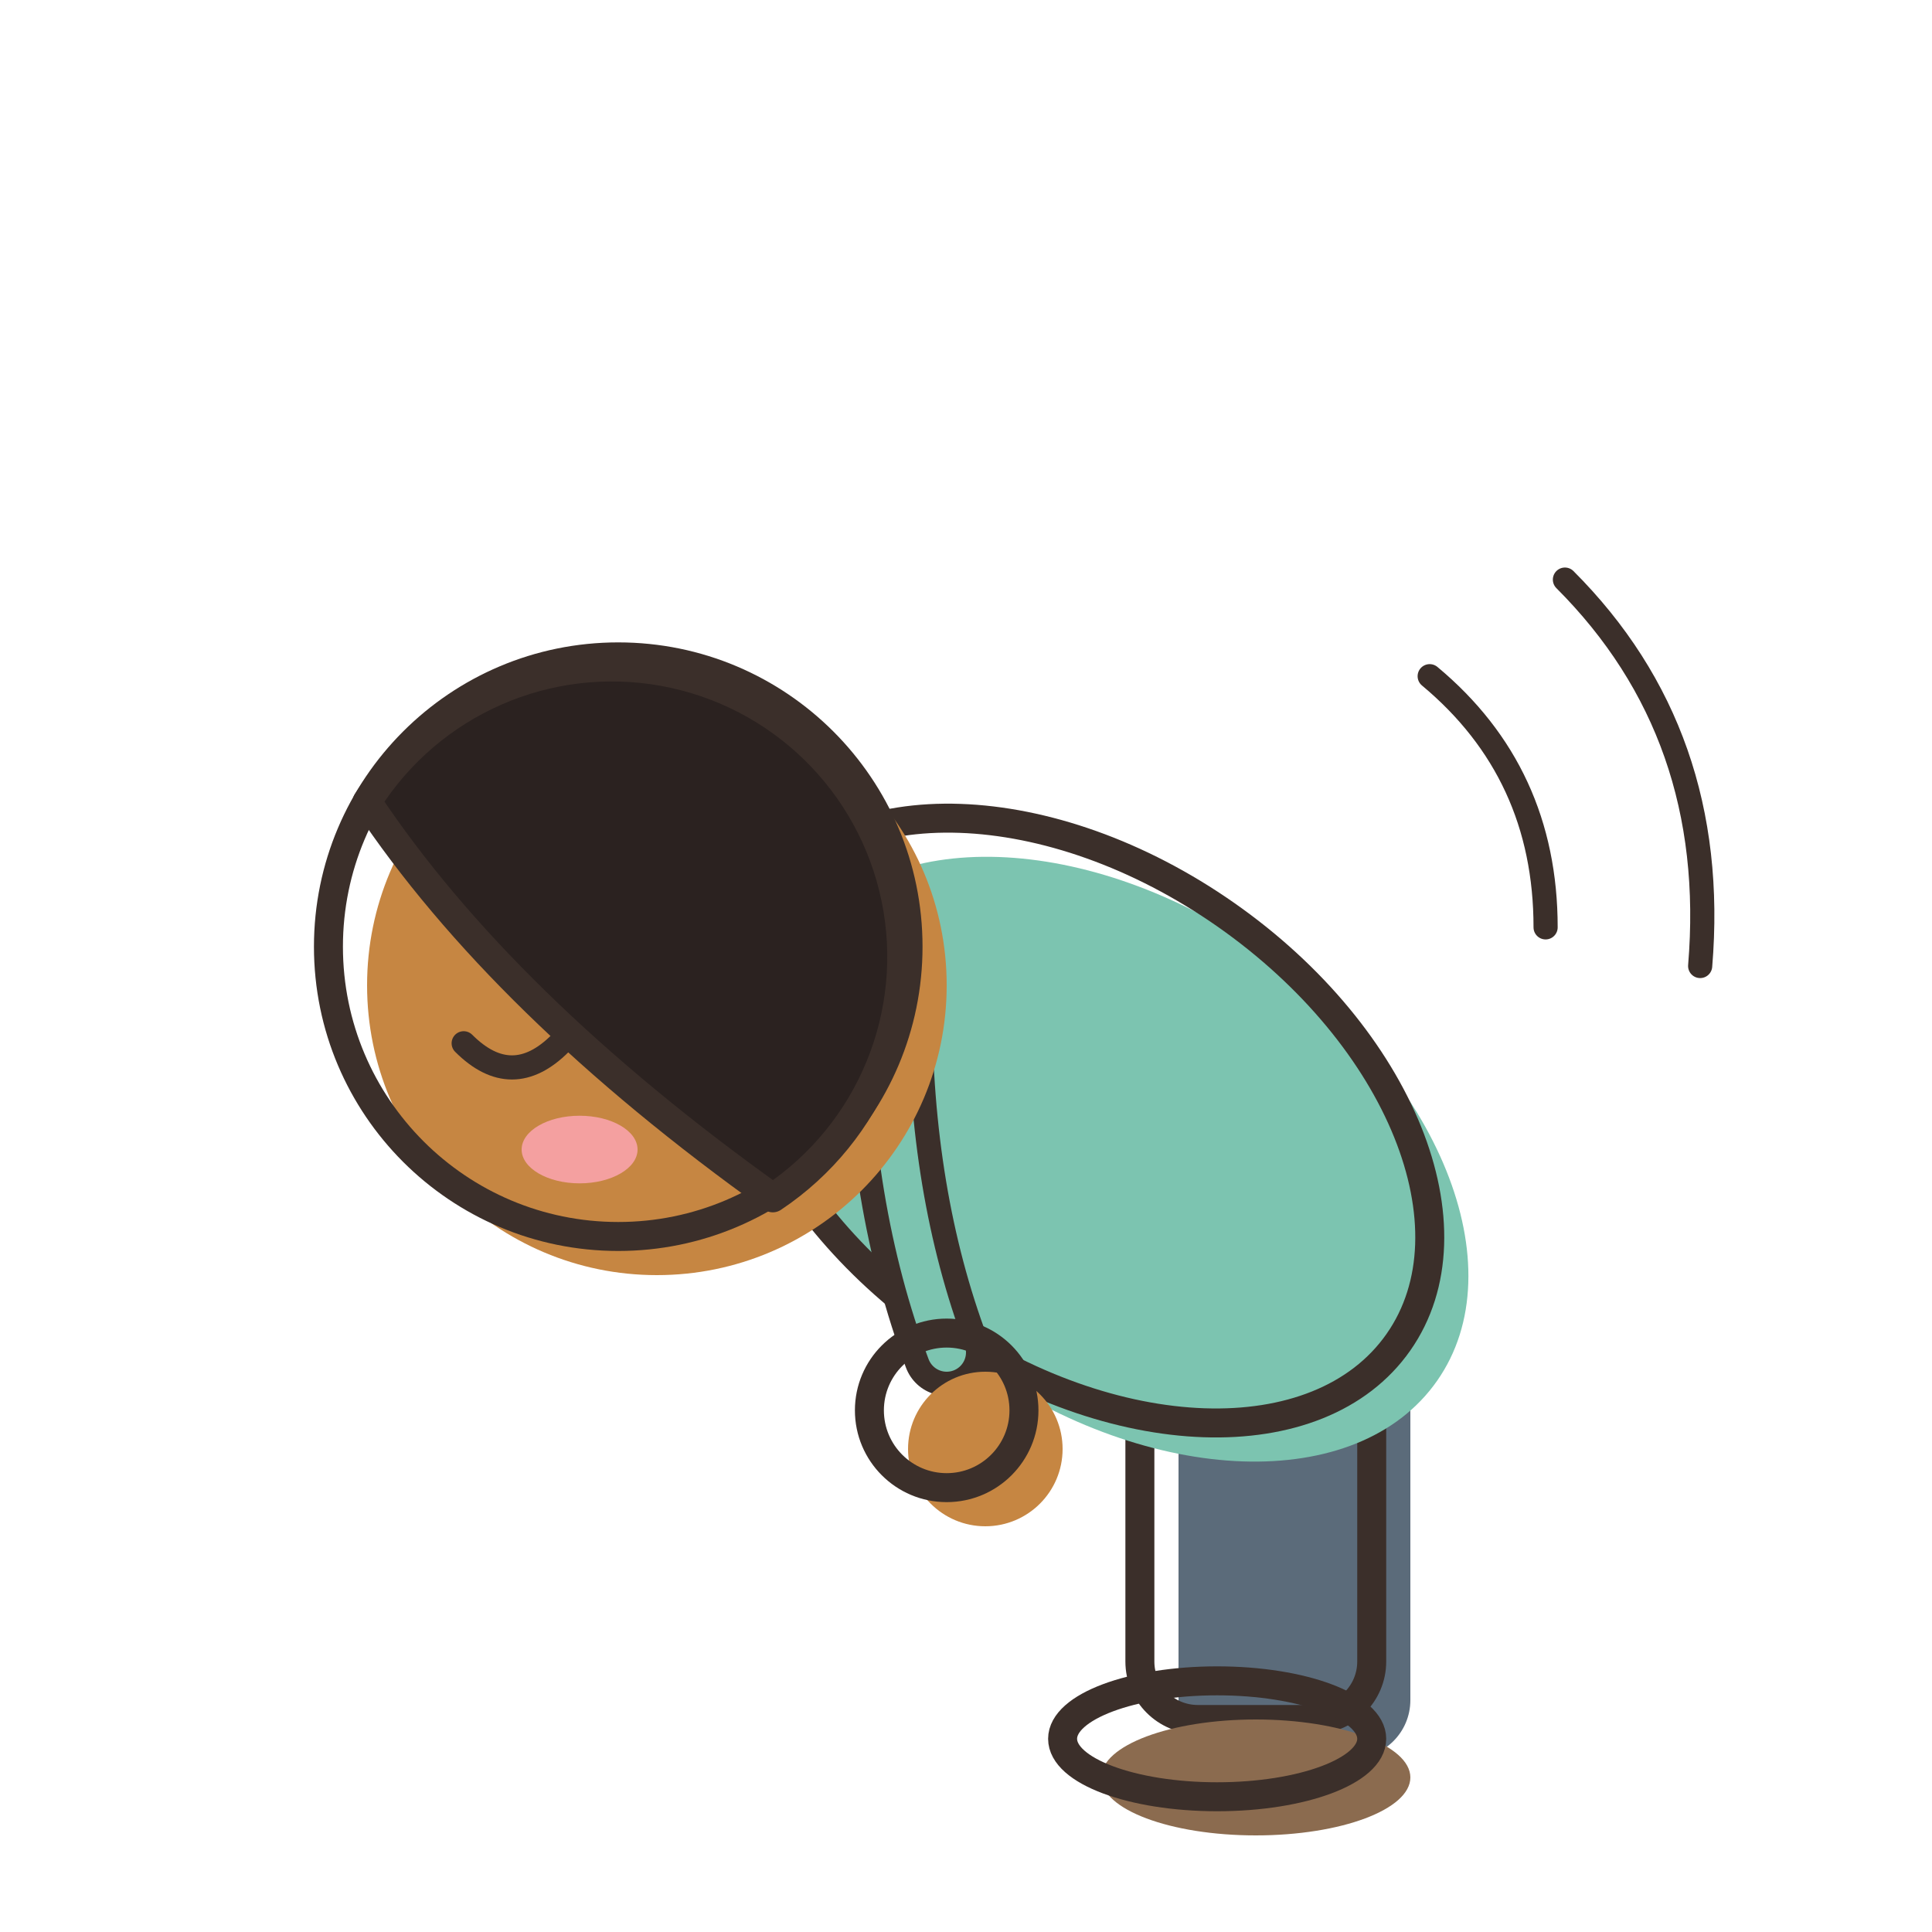
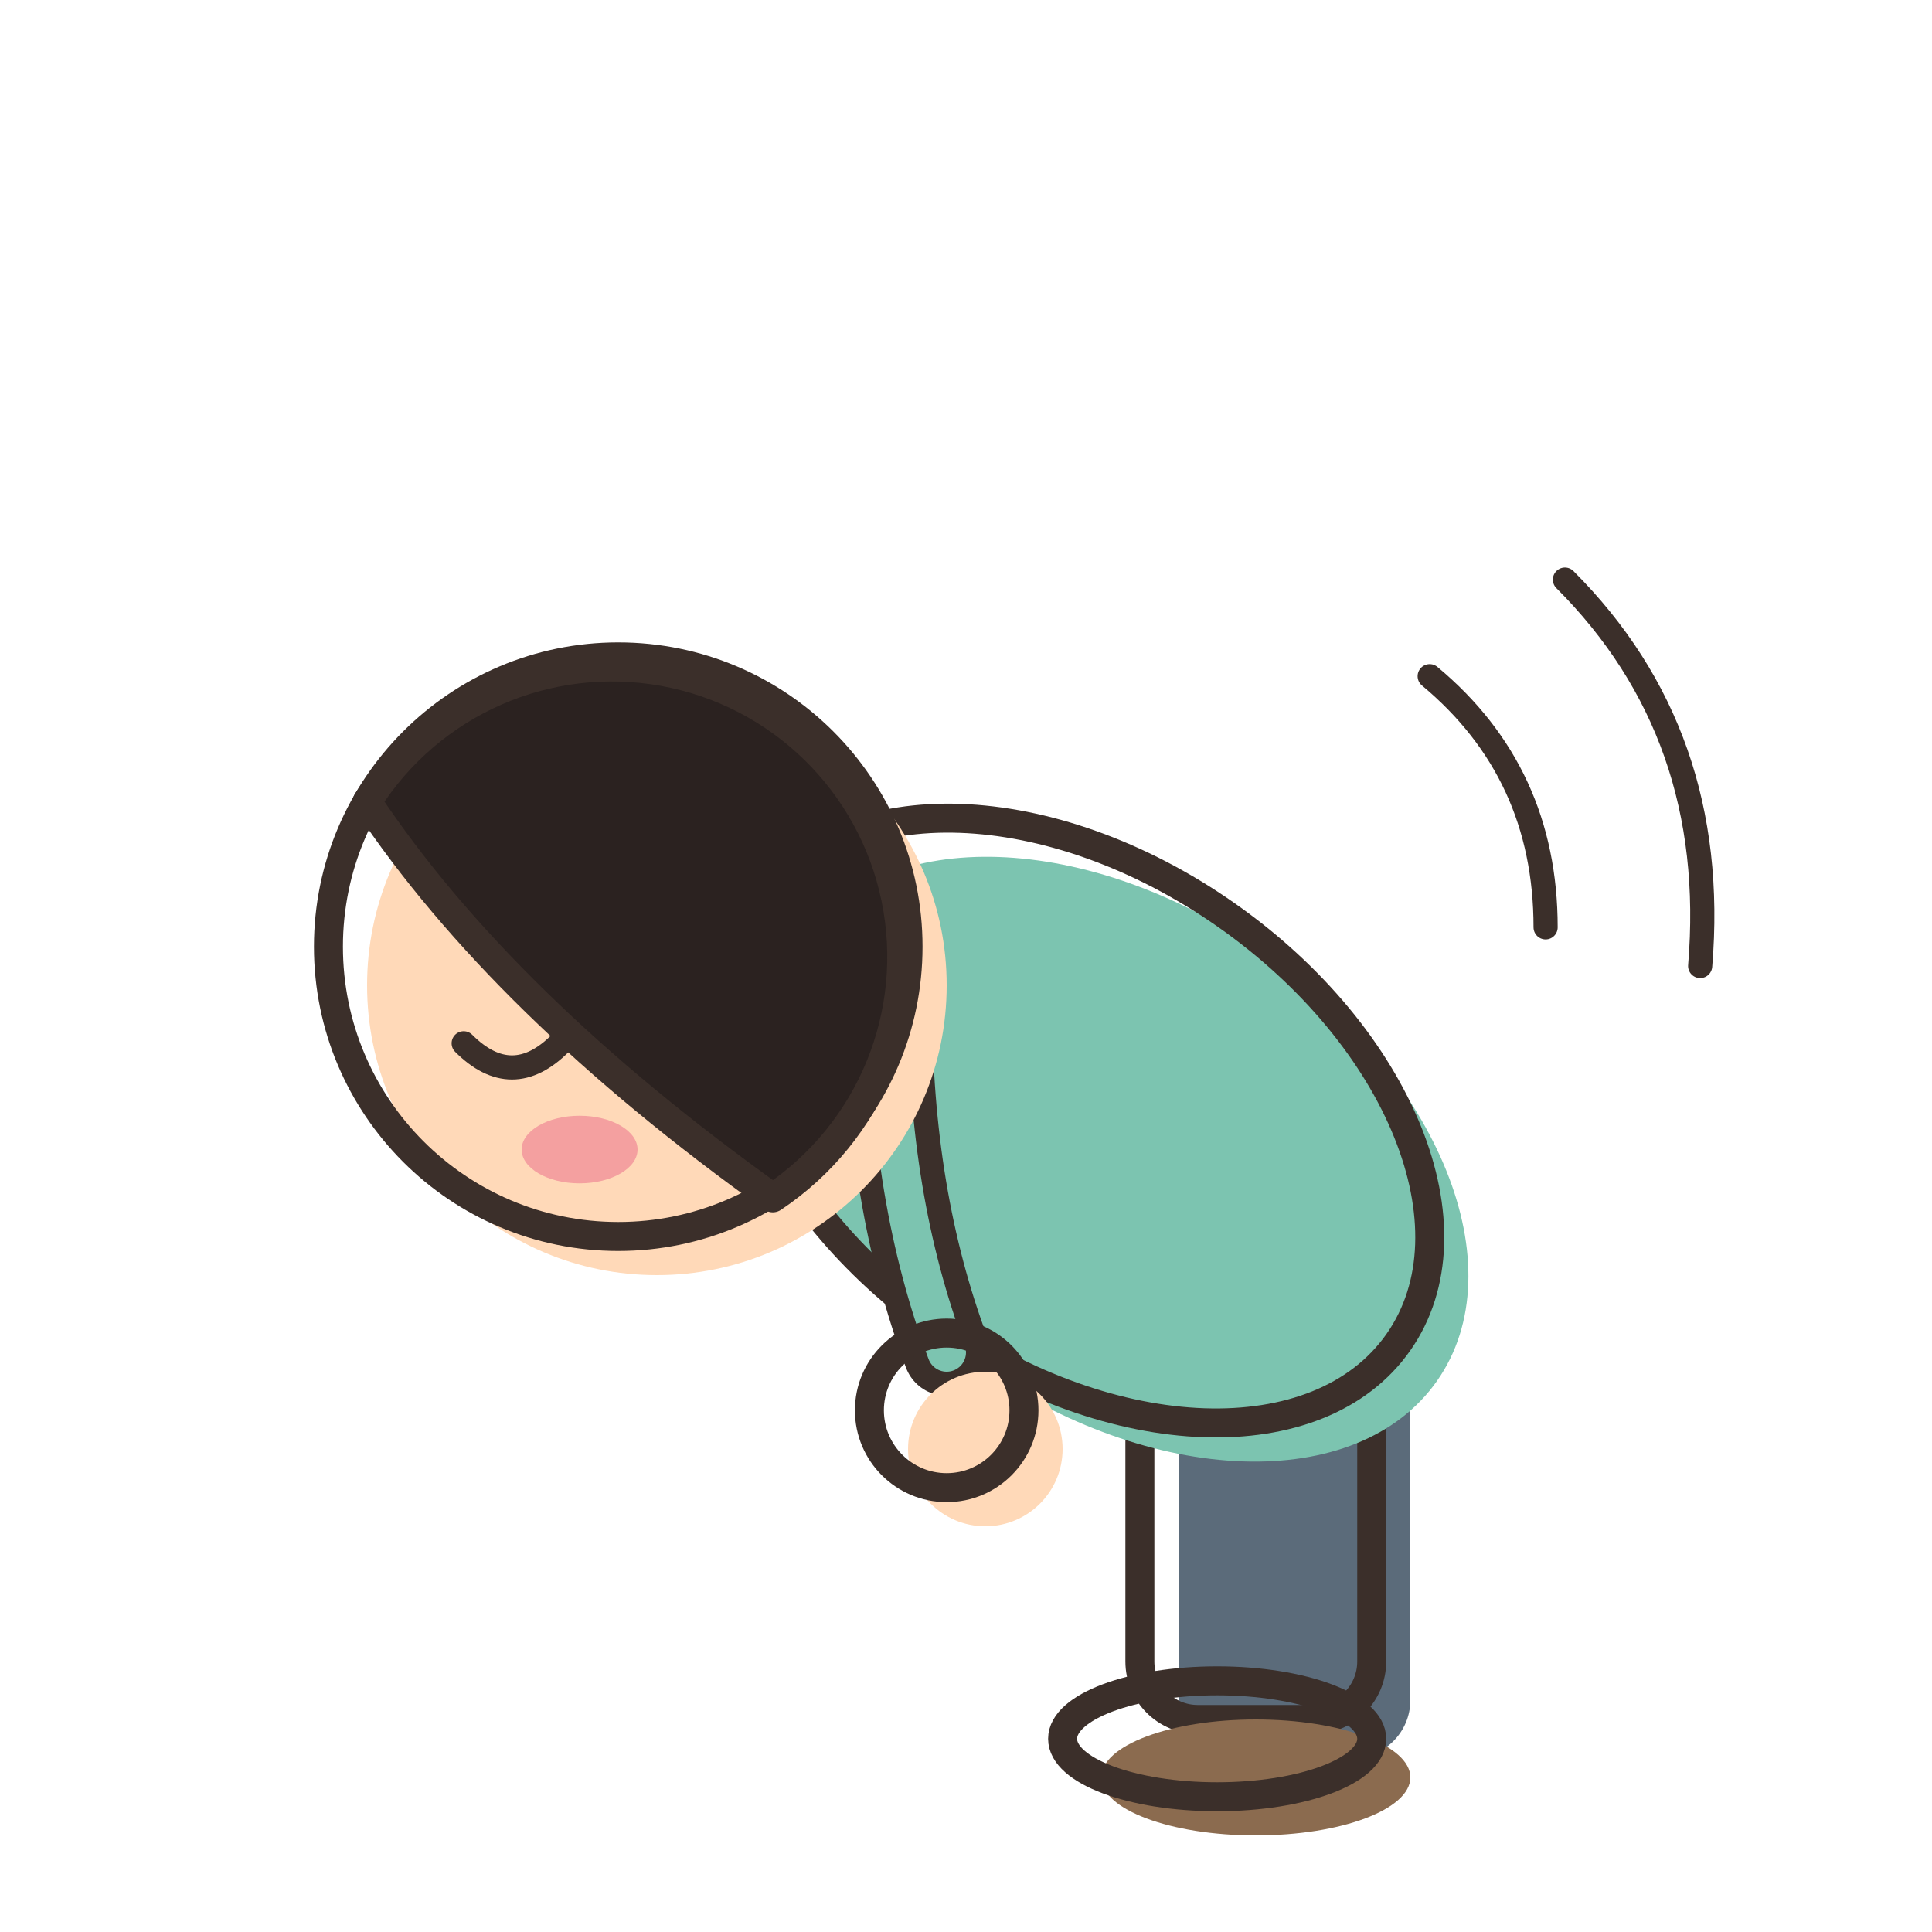
<svg xmlns="http://www.w3.org/2000/svg" viewBox="0 0 200 200" width="1000" height="1000">
  <g stroke="#3b2f2a" stroke-width="3" stroke-linecap="round" stroke-linejoin="round">
    <g transform="translate(4 4)">
      <rect x="118" y="128" width="24" height="50" rx="6" fill="#5b6b7a" stroke="none" />
    </g>
    <rect x="118" y="128" width="24" height="50" rx="6" fill="none" />
    <g transform="translate(4 4)">
      <ellipse cx="126" cy="180" rx="16" ry="6" fill="#8b6b4f" stroke="none" />
    </g>
    <ellipse cx="126" cy="180" rx="16" ry="6" fill="none" />
    <g transform="translate(4 4)">
      <ellipse cx="112" cy="116" rx="40" ry="26" transform="rotate(35 112 116)" fill="#7cc4b0" stroke="none" />
    </g>
    <ellipse cx="112" cy="116" rx="40" ry="26" transform="rotate(35 112 116)" fill="none" />
    <path d="M92 104 Q92 124 98 140" stroke-width="9" fill="none" />
    <path d="M92 104 Q92 124 98 140" stroke="#7cc4b0" stroke-width="4" fill="none" />
    <g transform="translate(4 4)">
-       <circle cx="98" cy="146" r="8" fill="#c68642" stroke="none" />
+       <circle cx="98" cy="146" r="8" fill="#ffd9b8" stroke="none" />
    </g>
    <circle cx="98" cy="146" r="8" fill="none" />
    <g transform="translate(4 4)">
-       <circle cx="64" cy="98" r="30" fill="#c68642" stroke="none" />
+       <circle cx="64" cy="98" r="30" fill="#ffd9b8" stroke="none" />
    </g>
    <circle cx="64" cy="98" r="30" fill="none" />
    <path d="M80 124 A30 30 0 1 0 38 83 Q52 104 80 124Z" fill="#2b2220" />
    <path d="M48 108 Q53 113 58 108" stroke-width="2.5" fill="none" />
    <ellipse cx="60" cy="119" rx="6" ry="3.5" fill="#f4a0a0" stroke="none" />
    <path d="M148 70 Q160 80 160 96 M162 60 Q178 76 176 100" stroke-width="2.5" fill="none" />
  </g>
</svg>
